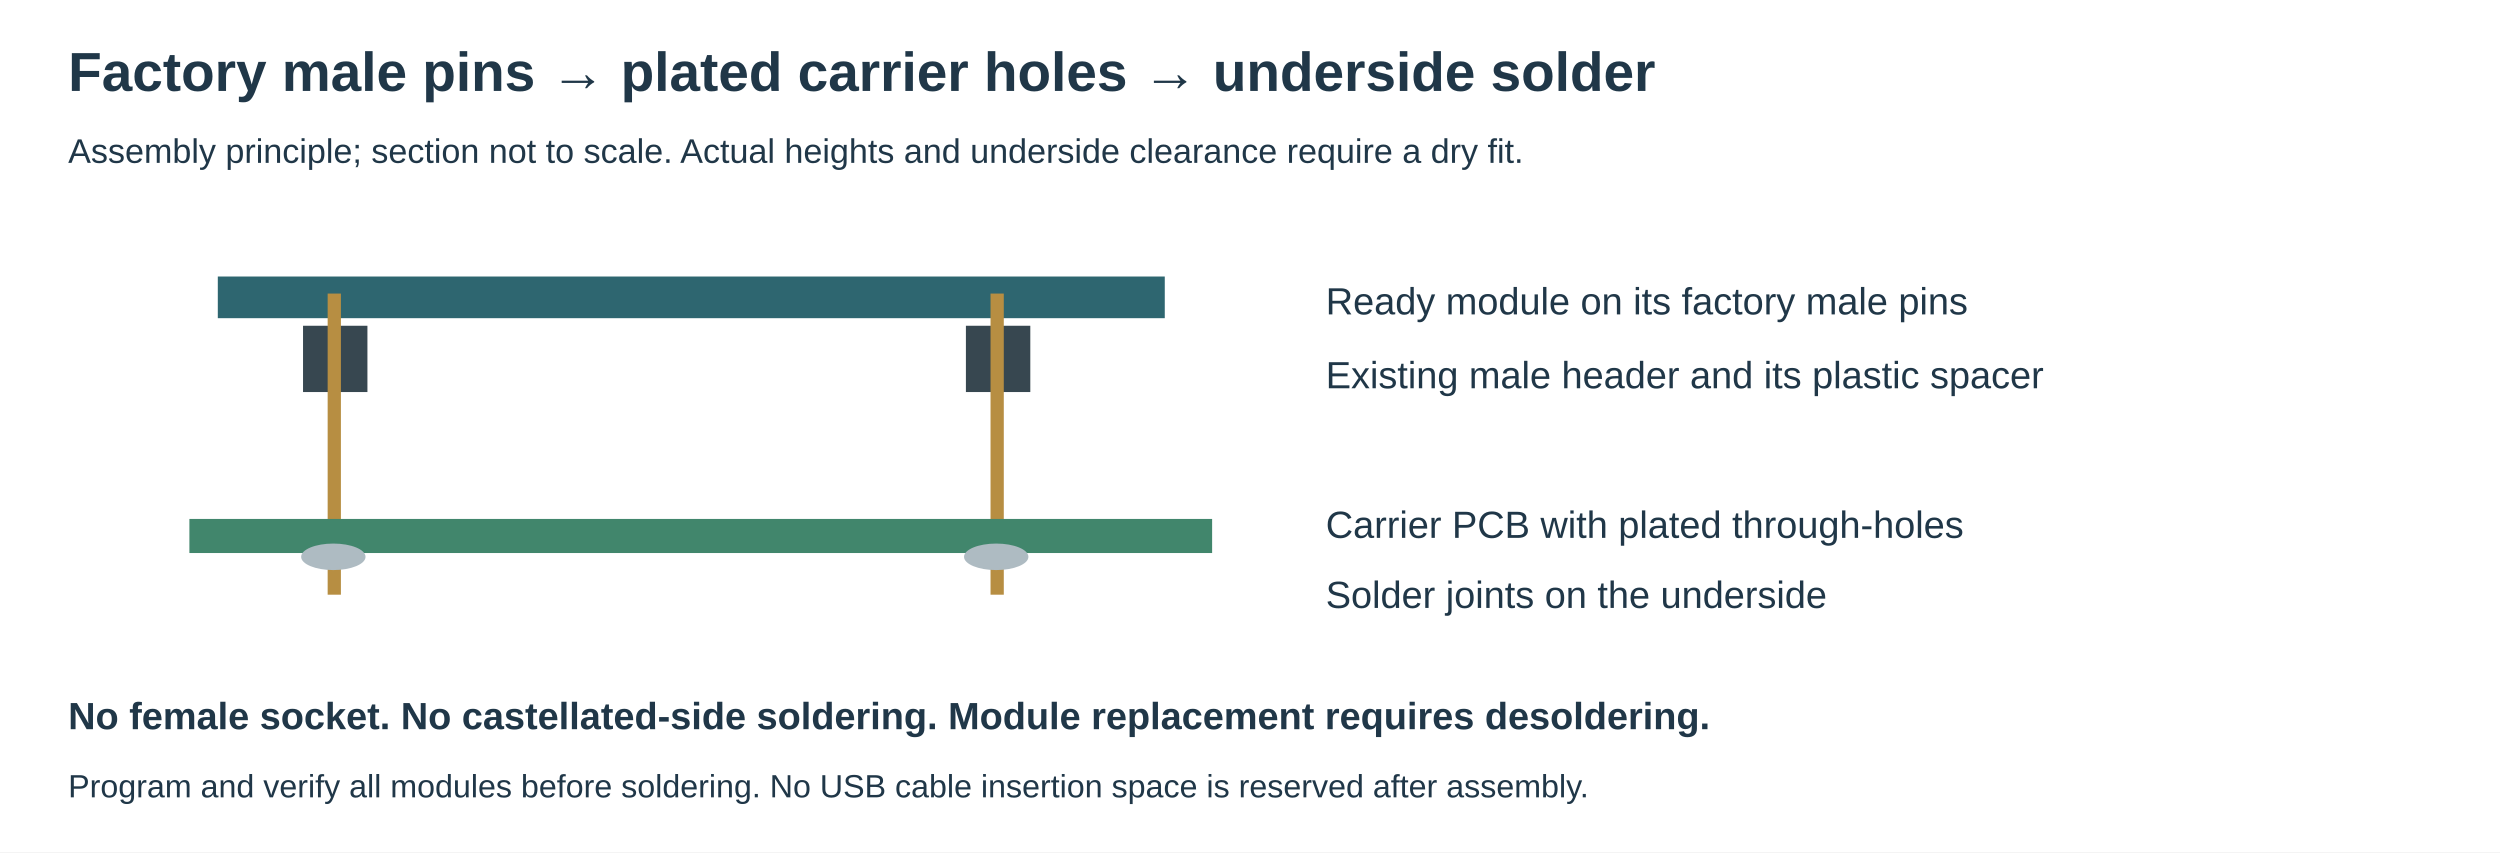
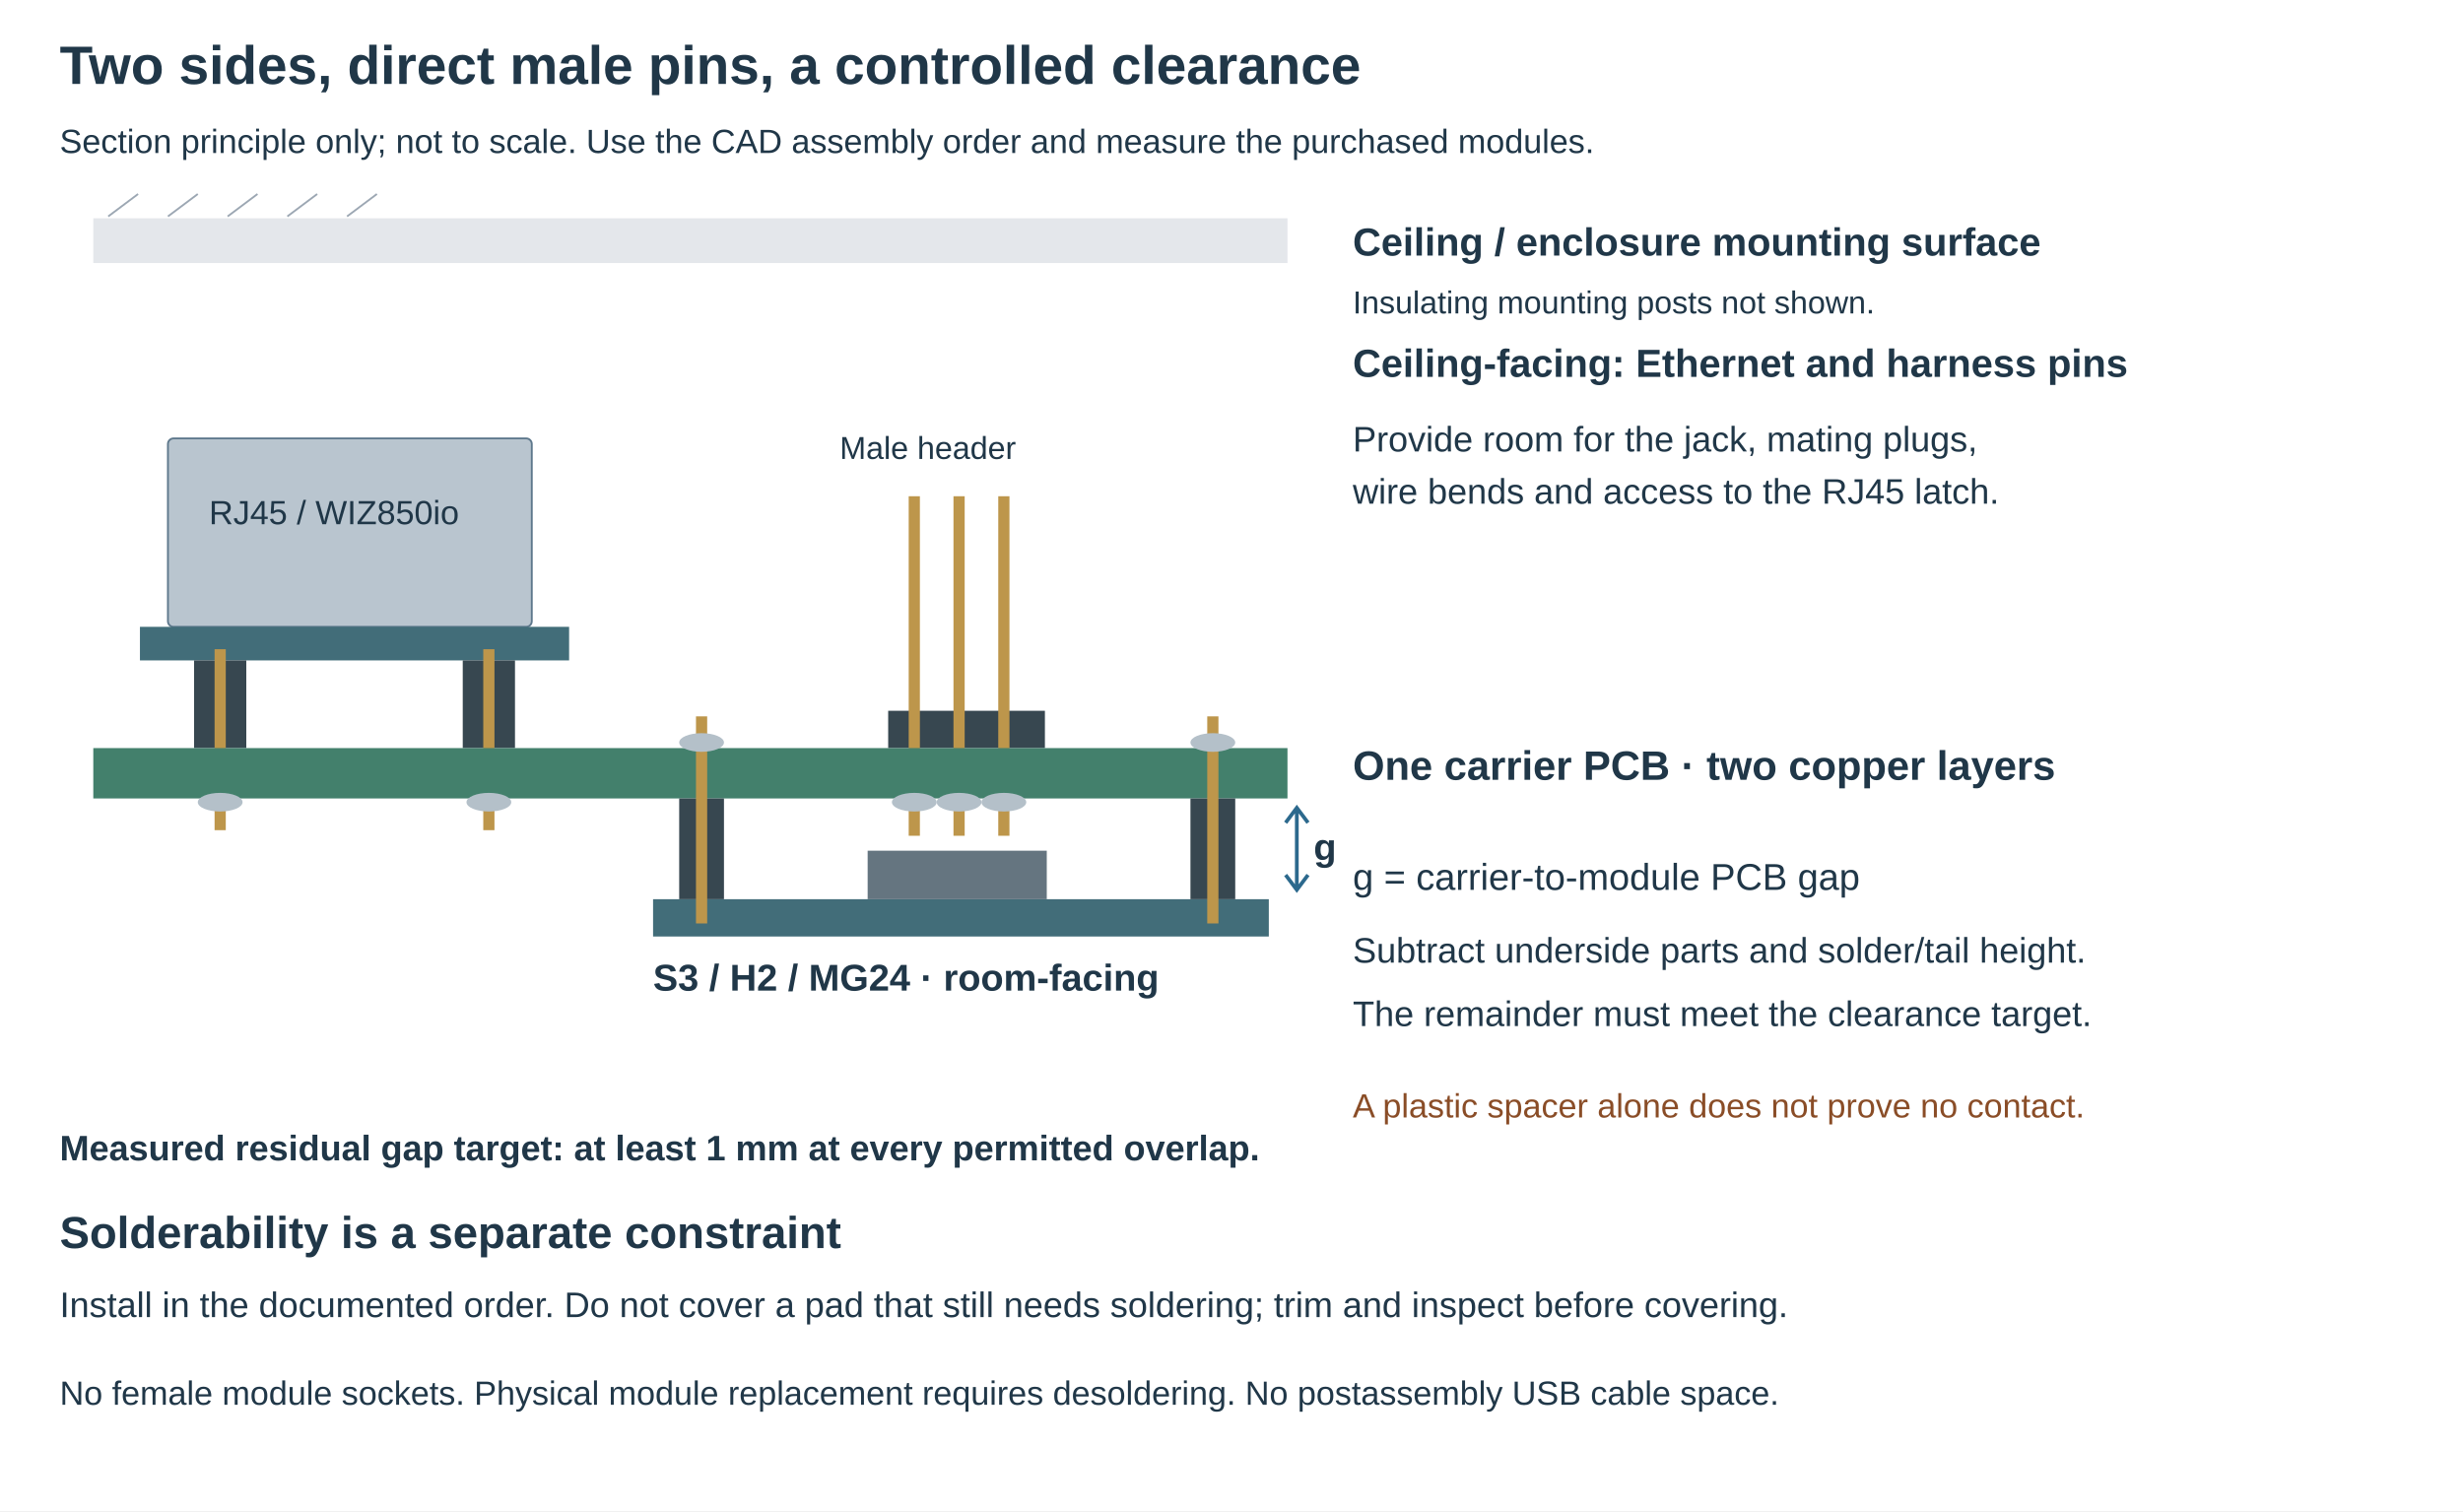
- <svg xmlns="http://www.w3.org/2000/svg" width="1320" height="450" viewBox="0 0 1320 450" role="img" aria-label="Direct solder through-hole assembly">
-   <rect width="1320" height="450" fill="white" />
+ <svg xmlns="http://www.w3.org/2000/svg" width="1320" height="810" viewBox="0 0 1320 810" role="img" aria-label="Two-sided direct solder mounting and clearance principle">
+   <rect width="1320" height="810" fill="white" />
  <g font-family="Arial,sans-serif">
-     <text x="36" y="48" font-size="29" fill="#203748" font-weight="700">Factory male pins → plated carrier holes → underside solder</text>
-     <text x="36" y="86" font-size="18" fill="#203748" font-weight="400">Assembly principle; section not to scale. Actual heights and underside clearance require a dry fit.</text>
-     <rect x="115" y="146" width="500" height="22" fill="#2e6670" />
-     <rect x="160" y="172" width="34" height="35" fill="#374750" />
-     <rect x="173" y="155" width="7" height="159" fill="#b78e42" />
-     <rect x="510" y="172" width="34" height="35" fill="#374750" />
-     <rect x="523" y="155" width="7" height="159" fill="#b78e42" />
-     <rect x="100" y="274" width="540" height="18" fill="#41866c" />
-     <ellipse cx="176" cy="294" rx="17" ry="7" fill="#aebbc2" />
-     <ellipse cx="526" cy="294" rx="17" ry="7" fill="#aebbc2" />
-     <text x="700" y="166" font-size="20" fill="#203748" font-weight="400">Ready module on its factory male pins</text>
-     <text x="700" y="205" font-size="20" fill="#203748" font-weight="400">Existing male header and its plastic spacer</text>
-     <text x="700" y="284" font-size="20" fill="#203748" font-weight="400">Carrier PCB with plated through-holes</text>
-     <text x="700" y="321" font-size="20" fill="#203748" font-weight="400">Solder joints on the underside</text>
-     <text x="36" y="385" font-size="20" fill="#203748" font-weight="700">No female socket. No castellated-side soldering. Module replacement requires desoldering.</text>
-     <text x="36" y="421" font-size="17" fill="#203748" font-weight="400">Program and verify all modules before soldering. No USB cable insertion space is reserved after assembly.</text>
+     <text x="32" y="45" font-size="29" fill="#203748" font-weight="700">Two sides, direct male pins, a controlled clearance</text>
+     <text x="32" y="82" font-size="18" fill="#203748" font-weight="400">Section principle only; not to scale. Use the CAD assembly order and measure the purchased modules.</text>
+     <rect x="50" y="117" width="640" height="24" fill="#e4e7eb" />
+     <path d="M58 116 l16 -12 M90 116 l16 -12 M122 116 l16 -12 M154 116 l16 -12 M186 116 l16 -12" stroke="#9ca7b3" fill="none" />
+     <text x="725" y="137" font-size="21" fill="#203748" font-weight="700">Ceiling / enclosure mounting surface</text>
+     <text x="725" y="168" font-size="17" fill="#203748" font-weight="400">Insulating mounting posts not shown.</text>
+     <rect x="90" y="235" width="195" height="101" rx="3" fill="#b9c5cf" stroke="#5e788c" />
+     <rect x="75" y="336" width="230" height="18" fill="#426d79" />
+     <text x="112" y="281" font-size="18" fill="#203748" font-weight="400">RJ45 / WIZ850io</text>
+     <rect x="104" y="354" width="28" height="47" fill="#374750" />
+     <rect x="248" y="354" width="28" height="47" fill="#374750" />
+     <rect x="115" y="348" width="6" height="97" fill="#bd964b" />
+     <rect x="259" y="348" width="6" height="97" fill="#bd964b" />
+     <rect x="476" y="381" width="84" height="20" fill="#374750" />
+     <rect x="487" y="266" width="6" height="182" fill="#bd964b" />
+     <rect x="511" y="266" width="6" height="182" fill="#bd964b" />
+     <rect x="535" y="266" width="6" height="182" fill="#bd964b" />
+     <text x="450" y="246" font-size="17" fill="#203748" font-weight="400">Male header</text>
+     <rect x="50" y="401" width="640" height="27" fill="#43806c" />
+     <text x="725" y="418" font-size="22" fill="#203748" font-weight="700">One carrier PCB · two copper layers</text>
+     <rect x="350" y="482" width="330" height="20" fill="#426d79" />
+     <rect x="364" y="428" width="24" height="54" fill="#374750" />
+     <rect x="373" y="384" width="6" height="111" fill="#bd964b" />
+     <ellipse cx="376" cy="398" rx="12" ry="5" fill="#b4c0c9" />
+     <rect x="638" y="428" width="24" height="54" fill="#374750" />
+     <rect x="647" y="384" width="6" height="111" fill="#bd964b" />
+     <ellipse cx="650" cy="398" rx="12" ry="5" fill="#b4c0c9" />
+     <rect x="465" y="456" width="96" height="26" fill="#657580" />
+     <ellipse cx="118" cy="430" rx="12" ry="5" fill="#b4c0c9" />
+     <ellipse cx="262" cy="430" rx="12" ry="5" fill="#b4c0c9" />
+     <ellipse cx="490" cy="430" rx="12" ry="5" fill="#b4c0c9" />
+     <ellipse cx="514" cy="430" rx="12" ry="5" fill="#b4c0c9" />
+     <ellipse cx="538" cy="430" rx="12" ry="5" fill="#b4c0c9" />
+     <text x="350" y="531" font-size="20" fill="#203748" font-weight="700">S3 / H2 / MG24 · room-facing</text>
+     <path d="M695 433 v44 m-6 -8 l6 8 6 -8 M689 441 l6 -8 6 8" fill="none" stroke="#2c698d" stroke-width="2" />
+     <text x="704" y="461" font-size="20" fill="#203748" font-weight="700">g</text>
+     <text x="725" y="202" font-size="21" fill="#203748" font-weight="700">Ceiling-facing: Ethernet and harness pins</text>
+     <text x="725" y="242" font-size="19" fill="#203748" font-weight="400">Provide room for the jack, mating plugs,</text>
+     <text x="725" y="270" font-size="19" fill="#203748" font-weight="400">wire bends and access to the RJ45 latch.</text>
+     <text x="725" y="477" font-size="20" fill="#203748" font-weight="400">g = carrier-to-module PCB gap</text>
+     <text x="725" y="516" font-size="19" fill="#203748" font-weight="400">Subtract underside parts and solder/tail height.</text>
+     <text x="725" y="550" font-size="19" fill="#203748" font-weight="400">The remainder must meet the clearance target.</text>
+     <text x="725" y="599" font-size="18" fill="#8a4d27" font-weight="400">A plastic spacer alone does not prove no contact.</text>
+     <text x="32" y="622" font-size="19" fill="#203748" font-weight="700">Measured residual gap target: at least 1 mm at every permitted overlap.</text>
+     <text x="32" y="669" font-size="24" fill="#203748" font-weight="700">Solderability is a separate constraint</text>
+     <text x="32" y="706" font-size="19" fill="#203748" font-weight="400">Install in the documented order. Do not cover a pad that still needs soldering; trim and inspect before covering.</text>
+     <text x="32" y="753" font-size="18" fill="#203748" font-weight="400">No female module sockets. Physical module replacement requires desoldering. No postassembly USB cable space.</text>
  </g>
</svg>
